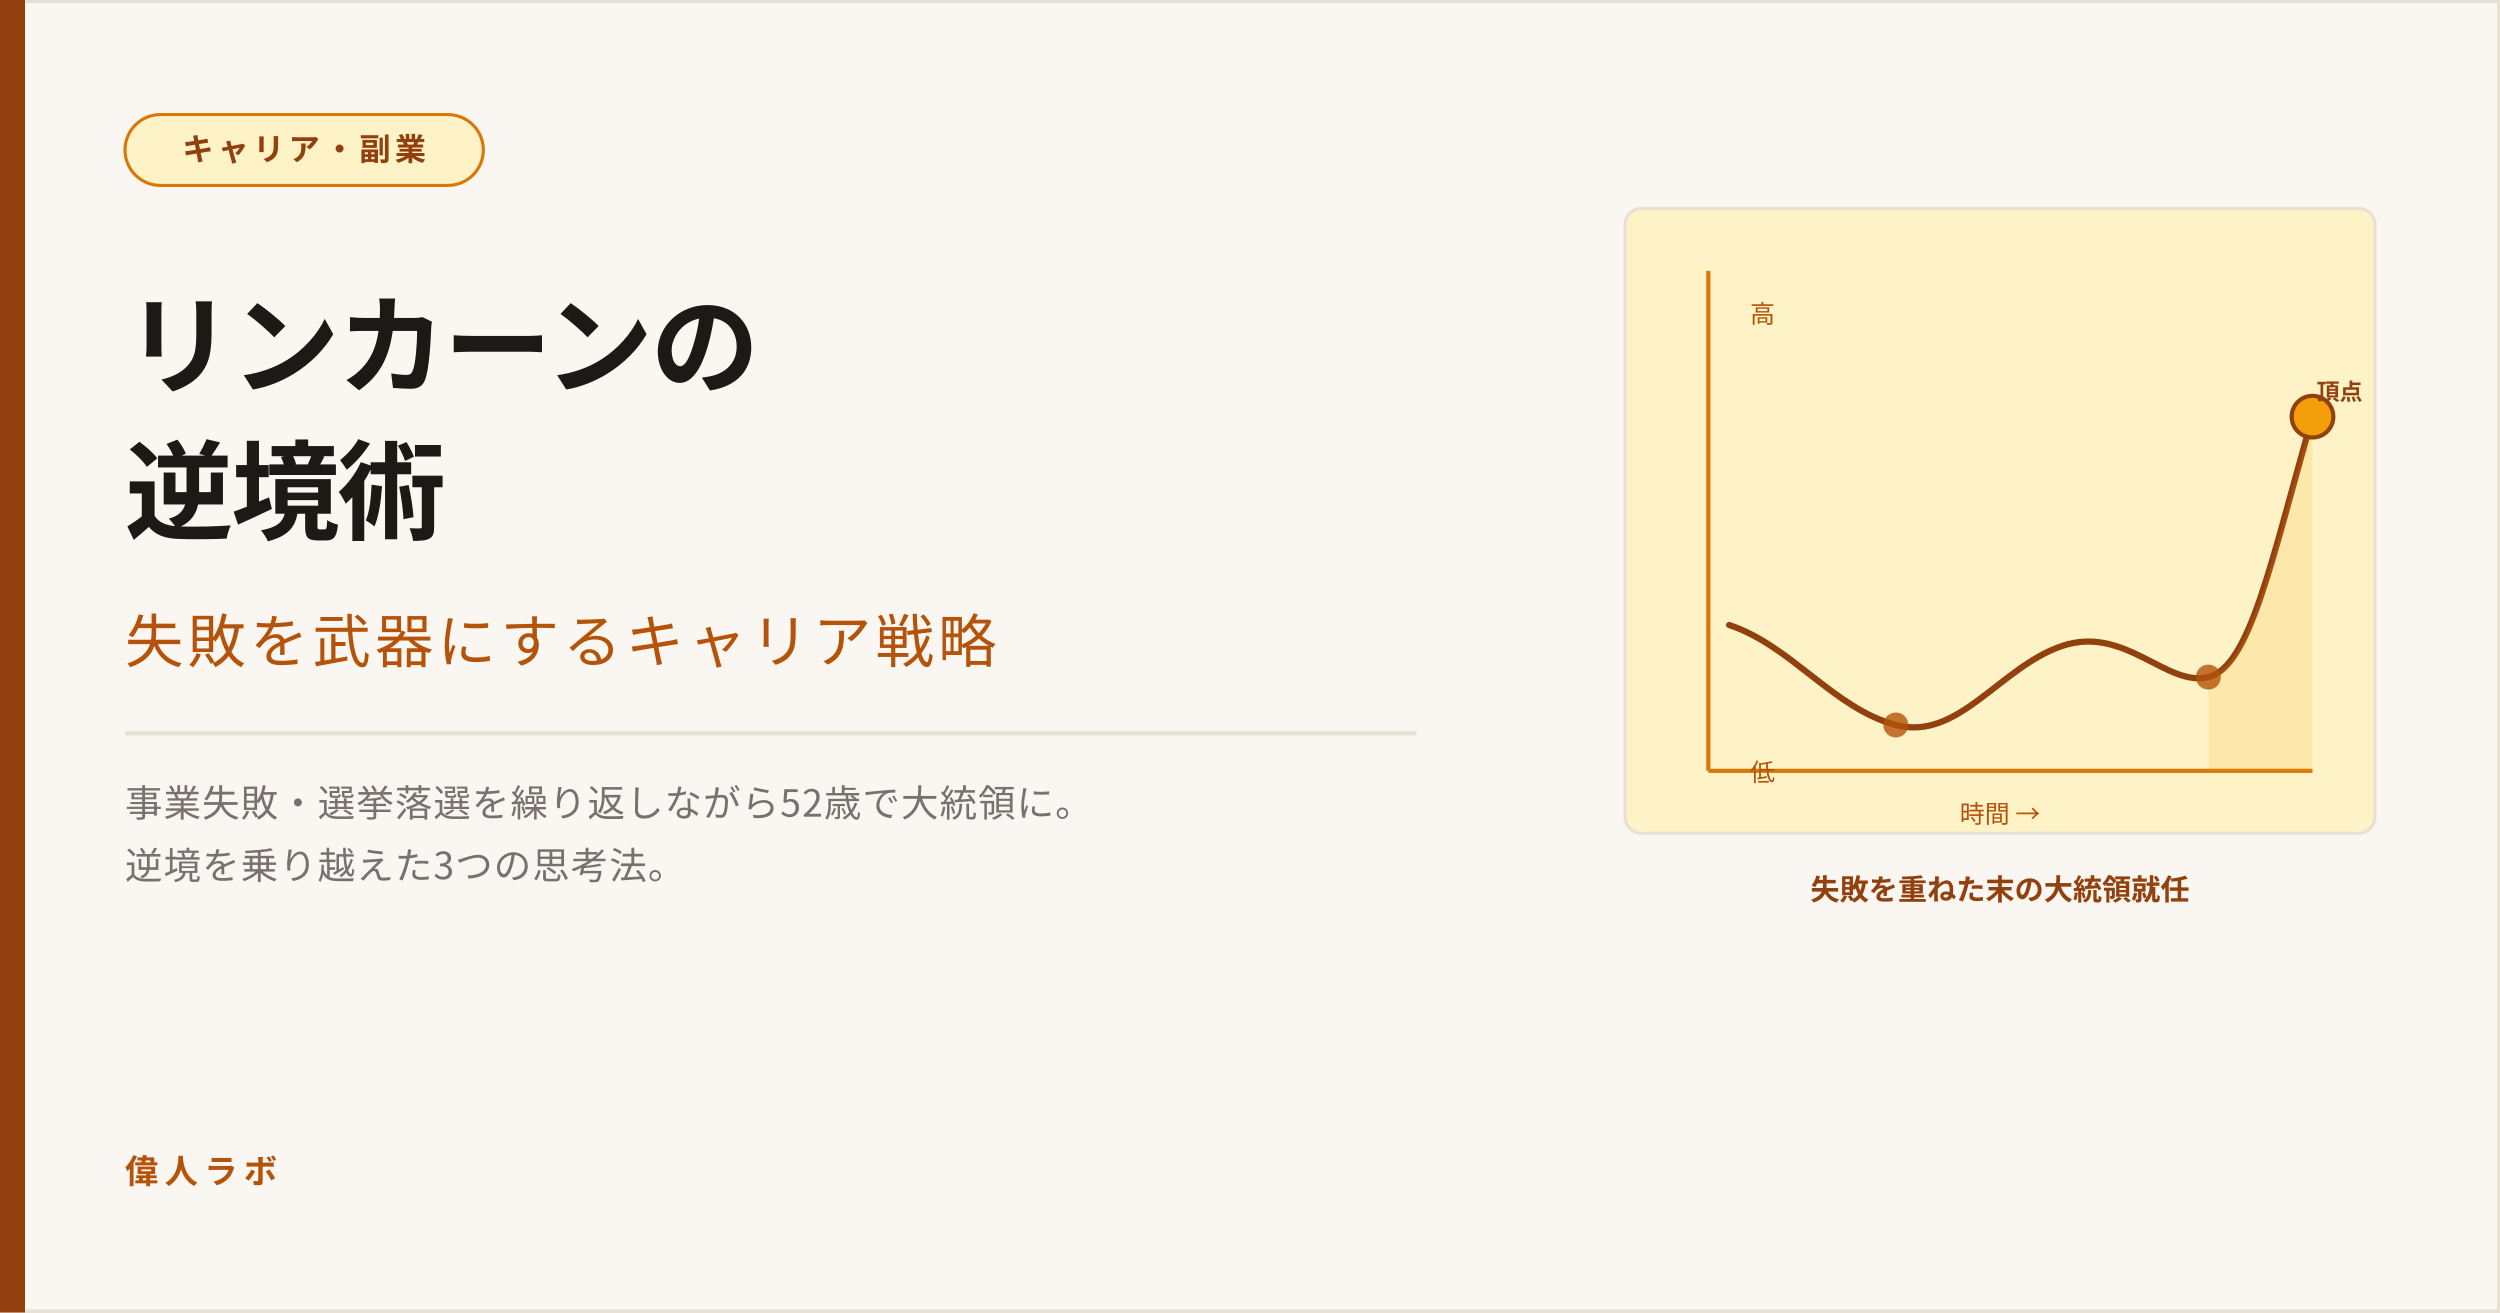
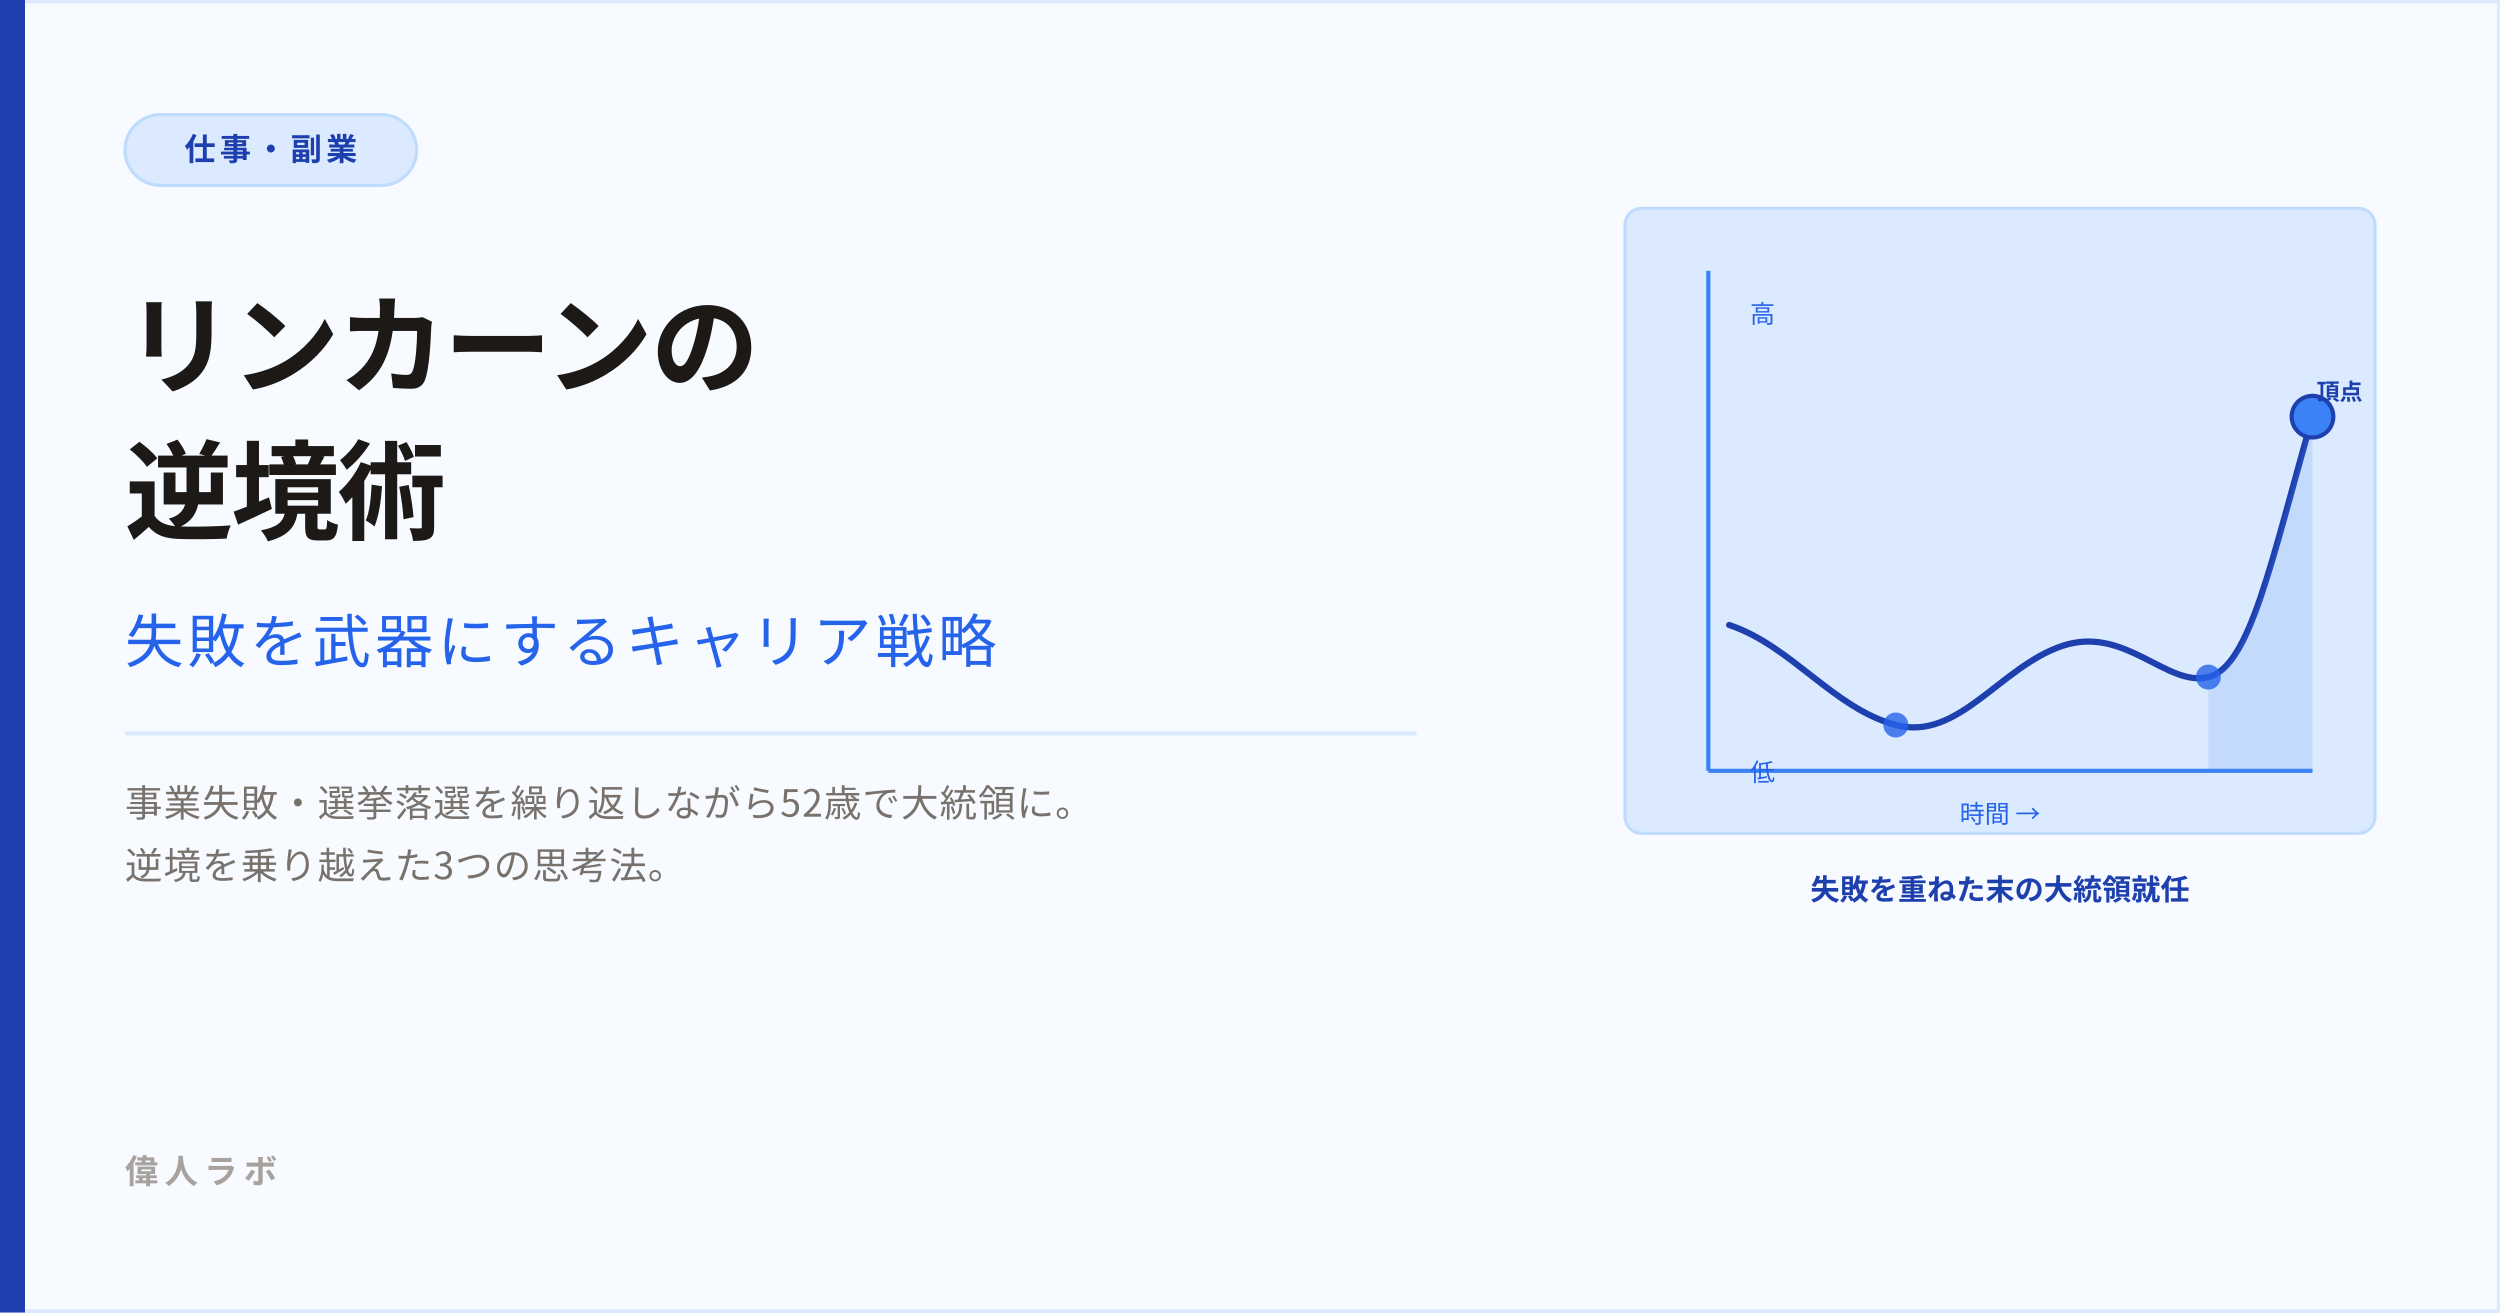
<svg xmlns="http://www.w3.org/2000/svg" width="1200" height="630" viewBox="0 0 1200 630">
-   <rect width="1200" height="630" fill="#faf7f2" />
-   <rect x="0" y="0" width="1200" height="630" fill="none" stroke="#e8e0d4" stroke-width="3" />
-   <rect x="0" y="0" width="12" height="630" fill="#92400e" />
-   <rect x="60" y="55" width="172" height="34" rx="17" fill="#fef3c7" stroke="#d97706" stroke-width="1.5" />
-   <text x="146" y="77" font-family="'Hiragino Sans', 'Noto Sans CJK JP', sans-serif" font-size="15" font-weight="700" fill="#92400e" text-anchor="middle" letter-spacing="2">キャリア・副業</text>
+   <rect width="1200" height="630" fill="#f7faff" />
+   <rect x="0" y="0" width="1200" height="630" fill="none" stroke="#dbeafe" stroke-width="3" />
+   <rect x="0" y="0" width="12" height="630" fill="#1e40af" />
+   <rect x="60" y="55" width="140" height="34" rx="17" fill="#dbeafe" stroke="#bfdbfe" stroke-width="1.5" />
+   <text x="130" y="77" font-family="'Hiragino Sans', 'Noto Sans CJK JP', sans-serif" font-size="15" font-weight="700" fill="#1e40af" text-anchor="middle" letter-spacing="2">仕事・副業</text>
  <text x="60" y="185" font-family="'Hiragino Sans', 'Noto Sans CJK JP', sans-serif" font-size="52" font-weight="700" fill="#1c1917" letter-spacing="-1">リンカーンの</text>
  <text x="60" y="255" font-family="'Hiragino Sans', 'Noto Sans CJK JP', sans-serif" font-size="52" font-weight="700" fill="#1c1917" letter-spacing="-1">逆境術</text>
-   <text x="60" y="318" font-family="'Hiragino Sans', 'Noto Sans CJK JP', sans-serif" font-size="28" fill="#b45309" letter-spacing="2">失敗を武器にするキャリア戦略</text>
-   <line x1="60" y1="352" x2="680" y2="352" stroke="#e8e0d4" stroke-width="2" />
+   <text x="60" y="318" font-family="'Hiragino Sans', 'Noto Sans CJK JP', sans-serif" font-size="28" fill="#2563eb" letter-spacing="2">失敗を武器にするキャリア戦略</text>
+   <line x1="60" y1="352" x2="680" y2="352" stroke="#dbeafe" stroke-width="2" />
  <text x="60" y="392" font-family="'Hiragino Sans', 'Noto Sans CJK JP', sans-serif" font-size="18" fill="#78716c" letter-spacing="0.5">事業失敗・選挙落選を繰り返しながら52歳で大統領に。</text>
  <text x="60" y="422" font-family="'Hiragino Sans', 'Noto Sans CJK JP', sans-serif" font-size="18" fill="#78716c" letter-spacing="0.5">逆境を乗り越えた3つの思考法。</text>
-   <text x="60" y="568" font-family="'Hiragino Sans', 'Noto Sans CJK JP', sans-serif" font-size="16" fill="#b45309" font-weight="700" letter-spacing="3">偉人ラボ</text>
-   <rect x="780" y="100" width="360" height="300" rx="8" fill="#fef3c7" stroke="#e8e0d4" stroke-width="1.5" />
-   <line x1="820" y1="130" x2="820" y2="370" stroke="#d97706" stroke-width="2" />
-   <line x1="820" y1="370" x2="1110" y2="370" stroke="#d97706" stroke-width="2" />
-   <path d="M 830 300            C 860 310 880 340 910 348            C 940 356 960 320 990 310            C 1020 300 1040 330 1060 325            C 1080 320 1090 270 1110 200" stroke="#92400e" stroke-width="3" fill="none" stroke-linecap="round" />
-   <path d="M 1060 325 C 1080 320 1090 270 1110 200 L 1110 370 L 1060 370 Z" fill="#f59e0b" opacity="0.15" />
-   <circle cx="910" cy="348" r="6" fill="#b45309" opacity="0.8" />
-   <circle cx="1060" cy="325" r="6" fill="#b45309" opacity="0.8" />
-   <circle cx="1110" cy="200" r="10" fill="#f59e0b" stroke="#92400e" stroke-width="2" />
-   <text x="840" y="155" font-family="'Hiragino Sans', 'Noto Sans CJK JP', sans-serif" font-size="12" fill="#b45309">高</text>
-   <text x="840" y="375" font-family="'Hiragino Sans', 'Noto Sans CJK JP', sans-serif" font-size="12" fill="#b45309">低</text>
-   <text x="960" y="395" font-family="'Hiragino Sans', 'Noto Sans CJK JP', sans-serif" font-size="12" fill="#b45309" text-anchor="middle">時間 →</text>
-   <text x="1112" y="192" font-family="'Hiragino Sans', 'Noto Sans CJK JP', sans-serif" font-size="11" font-weight="700" fill="#92400e" text-anchor="start">頂点</text>
-   <text x="960" y="432" font-family="'Hiragino Sans', 'Noto Sans CJK JP', sans-serif" font-size="14" fill="#92400e" text-anchor="middle" font-weight="700">失敗を重ねた末の大統領就任</text>
+   <text x="60" y="568" font-family="'Hiragino Sans', 'Noto Sans CJK JP', sans-serif" font-size="16" fill="#a8a29e" font-weight="700" letter-spacing="3">偉人ラボ</text>
+   <rect x="780" y="100" width="360" height="300" rx="8" fill="#dbeafe" stroke="#bfdbfe" stroke-width="1.5" />
+   <line x1="820" y1="130" x2="820" y2="370" stroke="#3b82f6" stroke-width="2" />
+   <line x1="820" y1="370" x2="1110" y2="370" stroke="#3b82f6" stroke-width="2" />
+   <path d="M 830 300            C 860 310 880 340 910 348            C 940 356 960 320 990 310            C 1020 300 1040 330 1060 325            C 1080 320 1090 270 1110 200" stroke="#1e40af" stroke-width="3" fill="none" stroke-linecap="round" />
+   <path d="M 1060 325 C 1080 320 1090 270 1110 200 L 1110 370 L 1060 370 Z" fill="#3b82f6" opacity="0.15" />
+   <circle cx="910" cy="348" r="6" fill="#2563eb" opacity="0.8" />
+   <circle cx="1060" cy="325" r="6" fill="#2563eb" opacity="0.8" />
+   <circle cx="1110" cy="200" r="10" fill="#3b82f6" stroke="#1e40af" stroke-width="2" />
+   <text x="840" y="155" font-family="'Hiragino Sans', 'Noto Sans CJK JP', sans-serif" font-size="12" fill="#2563eb">高</text>
+   <text x="840" y="375" font-family="'Hiragino Sans', 'Noto Sans CJK JP', sans-serif" font-size="12" fill="#2563eb">低</text>
+   <text x="960" y="395" font-family="'Hiragino Sans', 'Noto Sans CJK JP', sans-serif" font-size="12" fill="#2563eb" text-anchor="middle">時間 →</text>
+   <text x="1112" y="192" font-family="'Hiragino Sans', 'Noto Sans CJK JP', sans-serif" font-size="11" font-weight="700" fill="#1e40af" text-anchor="start">頂点</text>
+   <text x="960" y="432" font-family="'Hiragino Sans', 'Noto Sans CJK JP', sans-serif" font-size="14" fill="#1e40af" text-anchor="middle" font-weight="700">失敗を重ねた末の大統領就任</text>
</svg>
